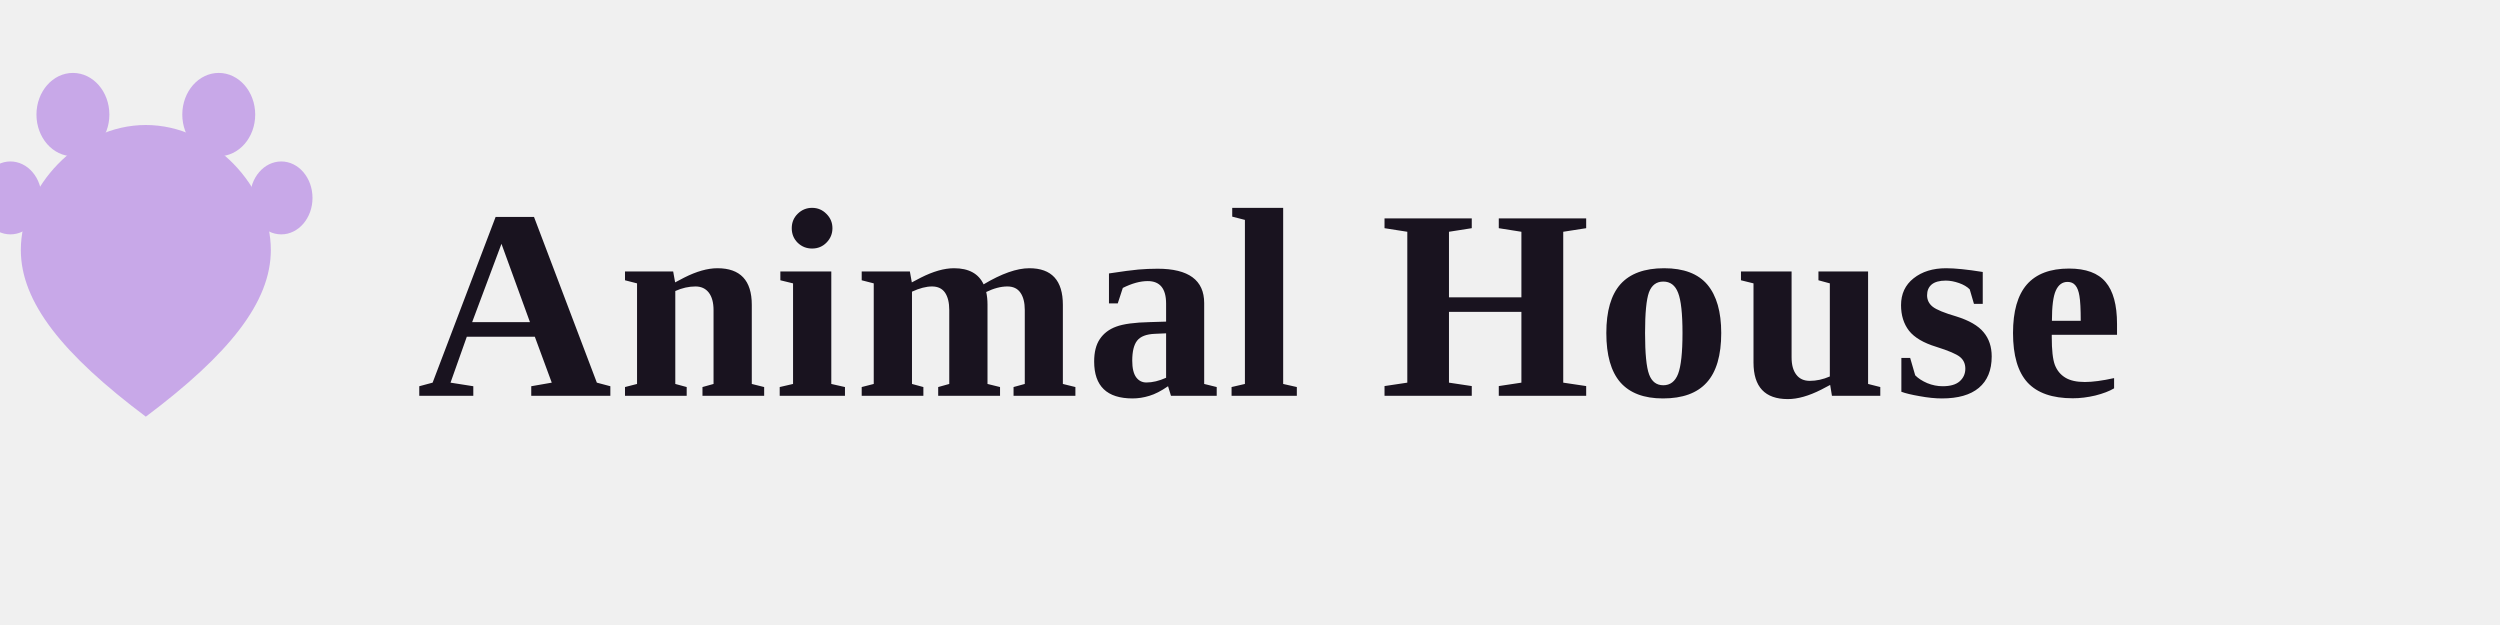
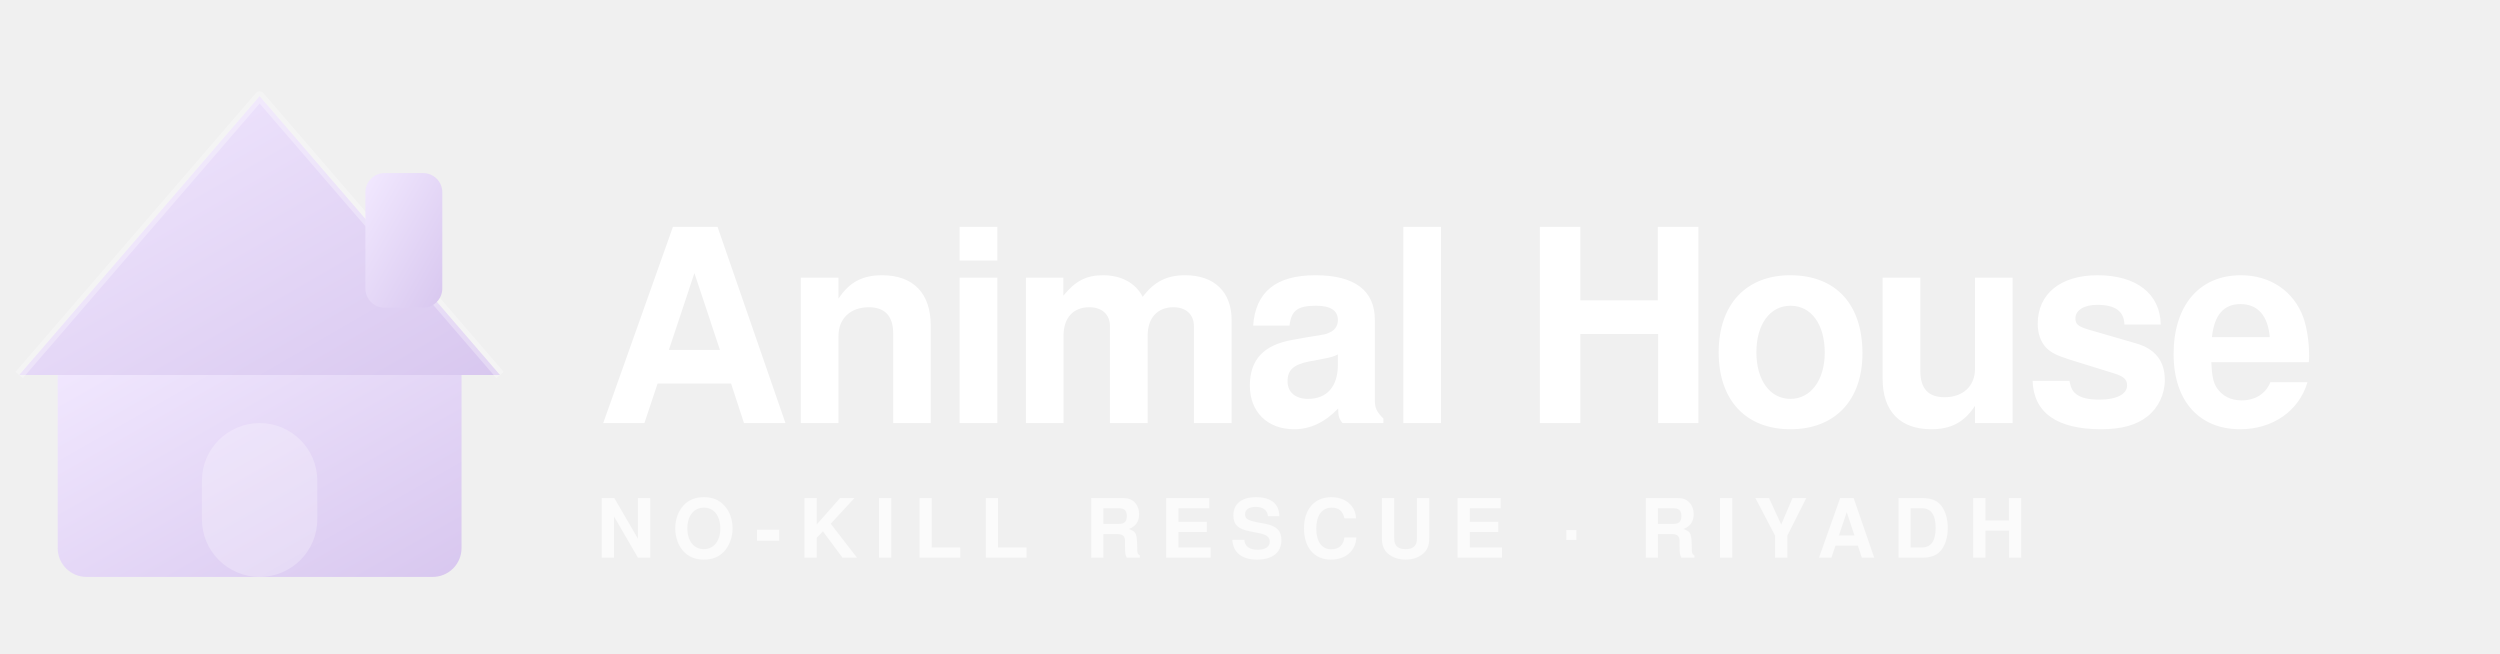
- <svg xmlns="http://www.w3.org/2000/svg" viewBox="0 0 240 60" width="240" height="60" fill="none">
-   <g transform="translate(2, 6)">
-     <path d="M24 18c0-6-5.5-12-12-12S0 12 0 18c0 5 4 10 12 16 8-6 12-11 12-16z" fill="#C8A8E8" />
-     <ellipse cx="5" cy="5" rx="3.5" ry="4" fill="#C8A8E8" />
-     <ellipse cx="19" cy="5" rx="3.5" ry="4" fill="#C8A8E8" />
-     <ellipse cx="-1" cy="13" rx="3" ry="3.5" fill="#C8A8E8" />
-     <ellipse cx="25" cy="13" rx="3" ry="3.5" fill="#C8A8E8" />
+ <svg xmlns="http://www.w3.org/2000/svg" viewBox="0 0 260 68" width="260" height="68" fill="none">
+   <defs>
+     <linearGradient id="houseGrad" x1="0%" y1="0%" x2="100%" y2="100%">
+       <stop offset="0%" stop-color="#f2e9ff" />
+       <stop offset="100%" stop-color="#d8c7ef" />
+     </linearGradient>
+   </defs>
+   <g transform="translate(0, 6)">
+     <rect x="6" y="30" width="42" height="24" rx="3" fill="url(#houseGrad)" />
+     <path d="M2 33 L27 4 L52 33" fill="url(#houseGrad)" stroke="white" stroke-width="1" stroke-opacity="0.3" stroke-linejoin="round" />
+     <rect x="38" y="12" width="8" height="14" rx="2" fill="url(#houseGrad)" />
+     <rect x="21" y="38" width="12" height="16" rx="6" fill="white" opacity="0.25" />
  </g>
-   <text x="40" y="38" font-family="Georgia, 'Times New Roman', serif" font-size="26" font-weight="600" fill="#19131f" letter-spacing="0.02em">
+   <text x="62" y="44" font-family="'Helvetica Neue', Helvetica, 'Segoe UI', Arial, sans-serif" font-size="28" font-weight="700" fill="white" letter-spacing="-0.025em">
    Animal House
  </text>
+   <text x="62" y="58" font-family="'Helvetica Neue', Helvetica, 'Segoe UI', Arial, sans-serif" font-size="8.5" font-weight="600" fill="white" letter-spacing="0.2em" opacity="0.7">
+     NO-KILL RESCUE · RIYADH
+   </text>
</svg>
